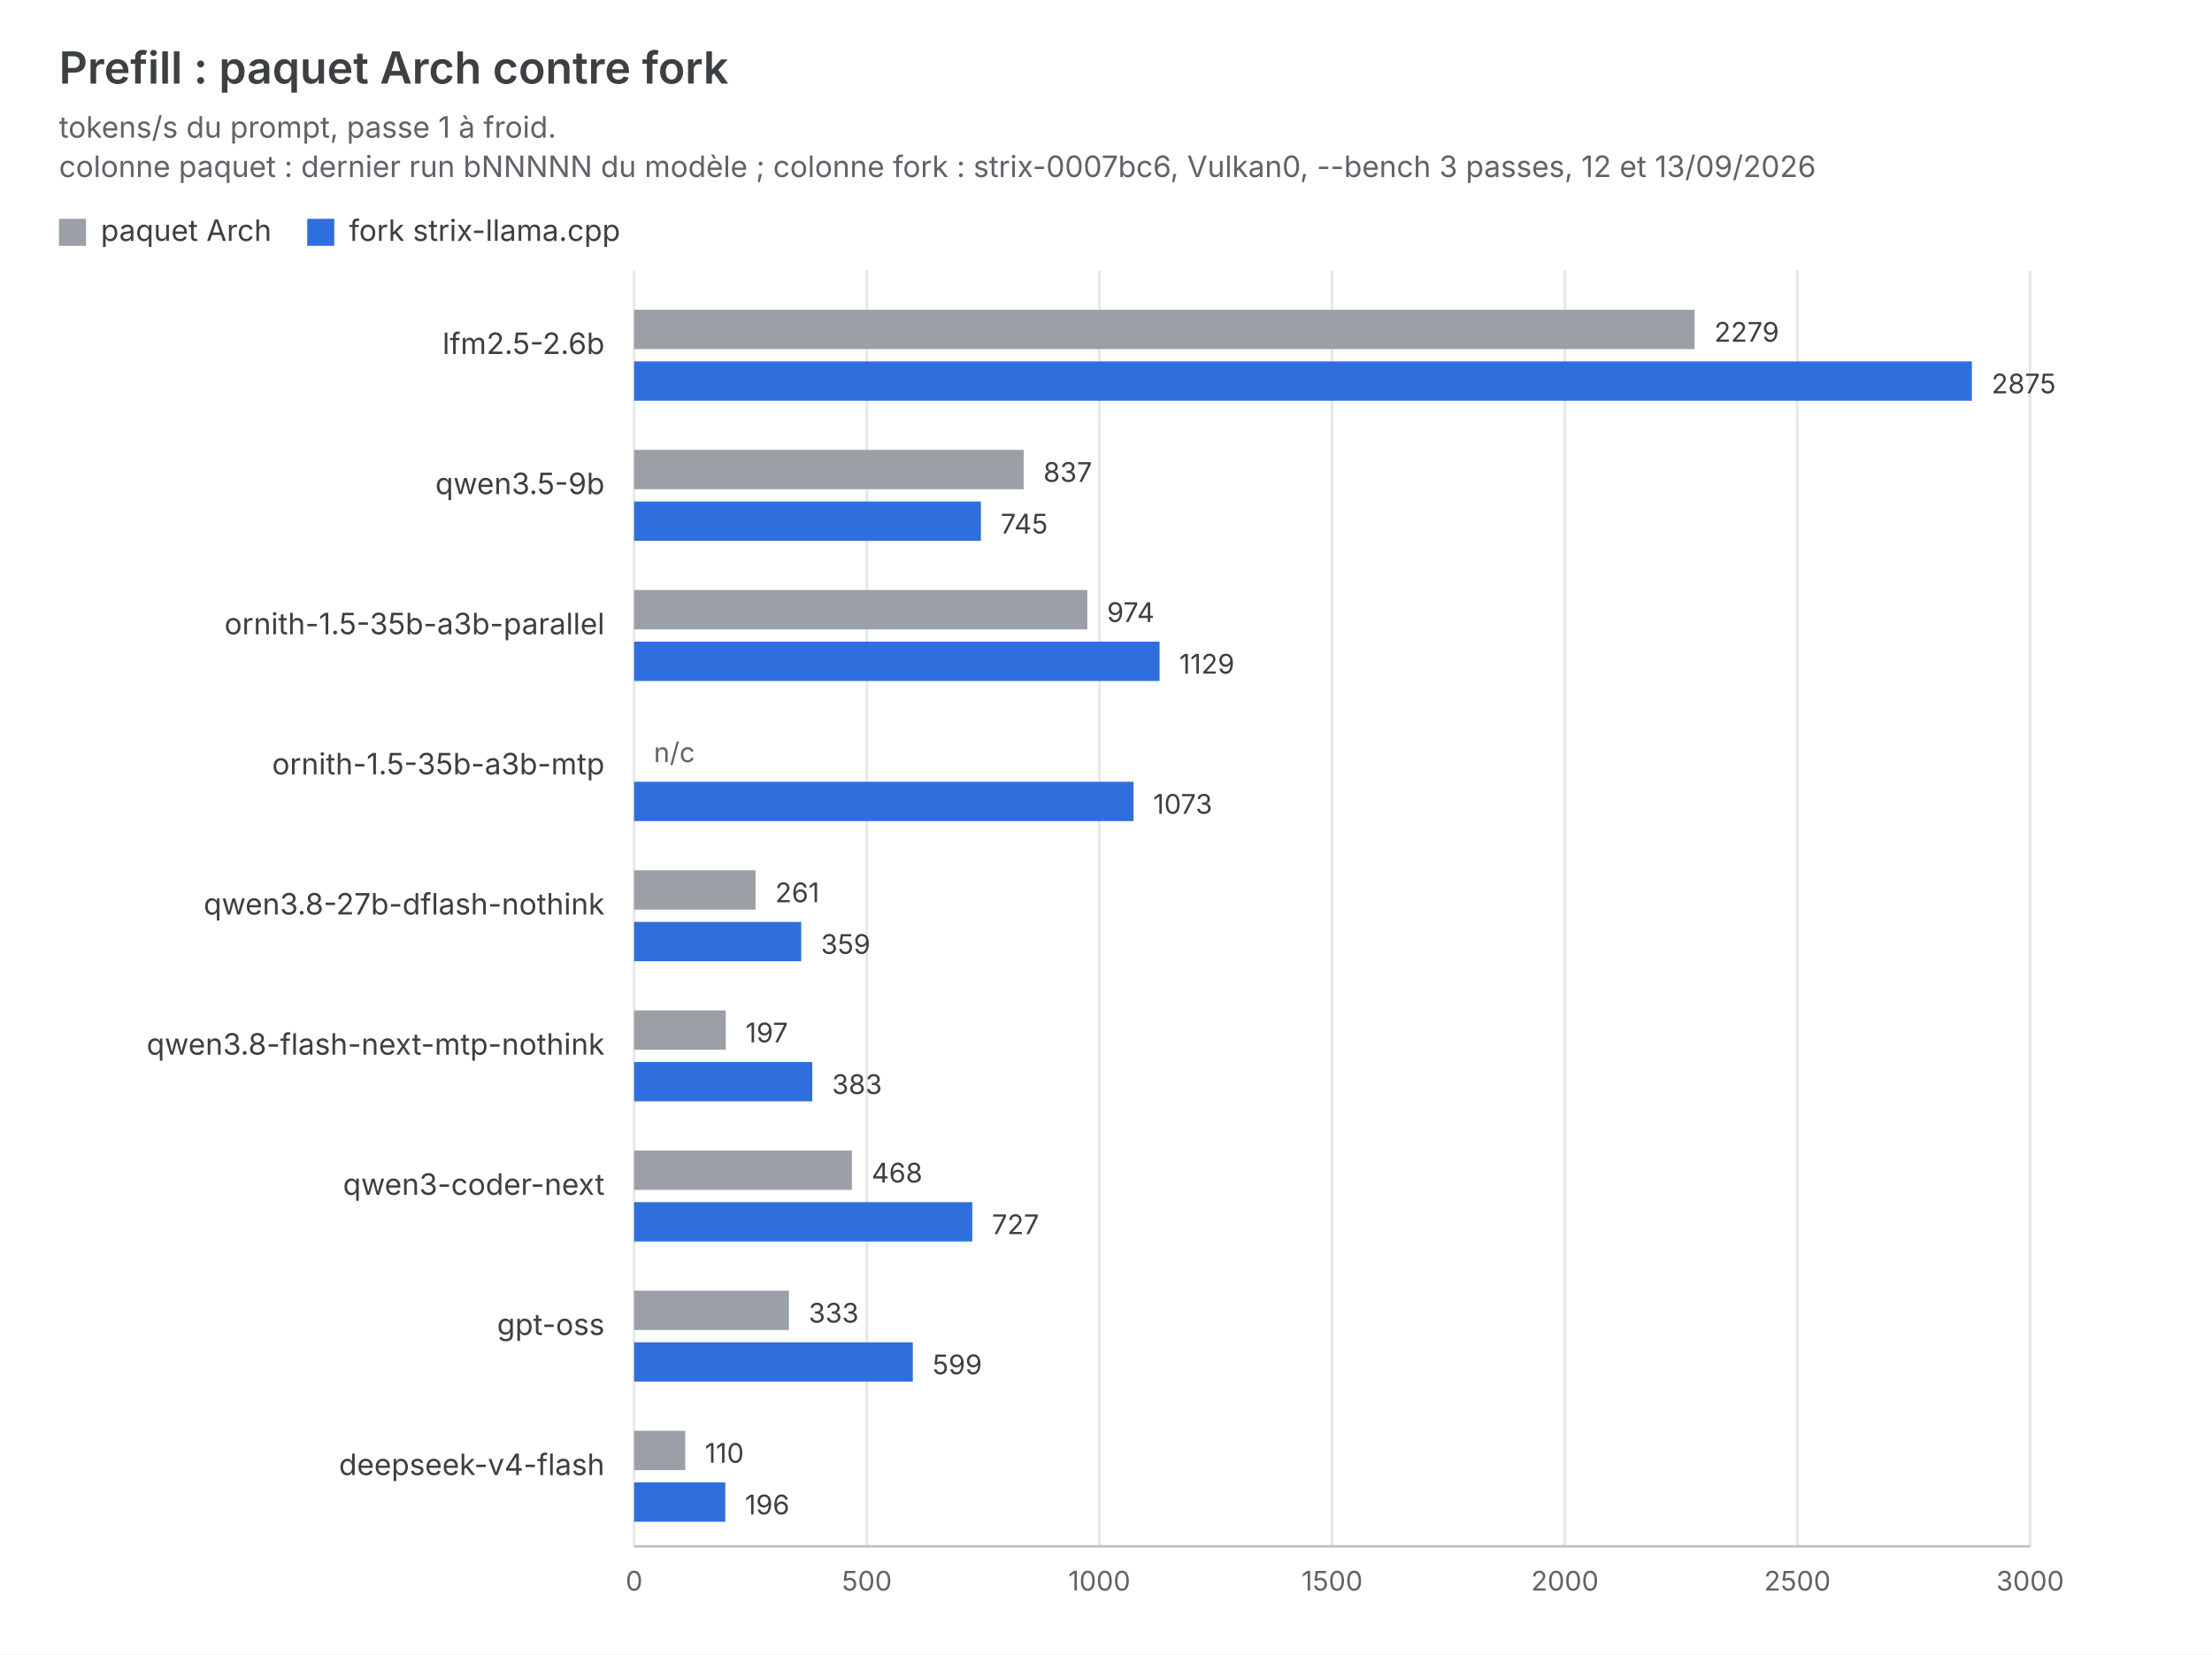
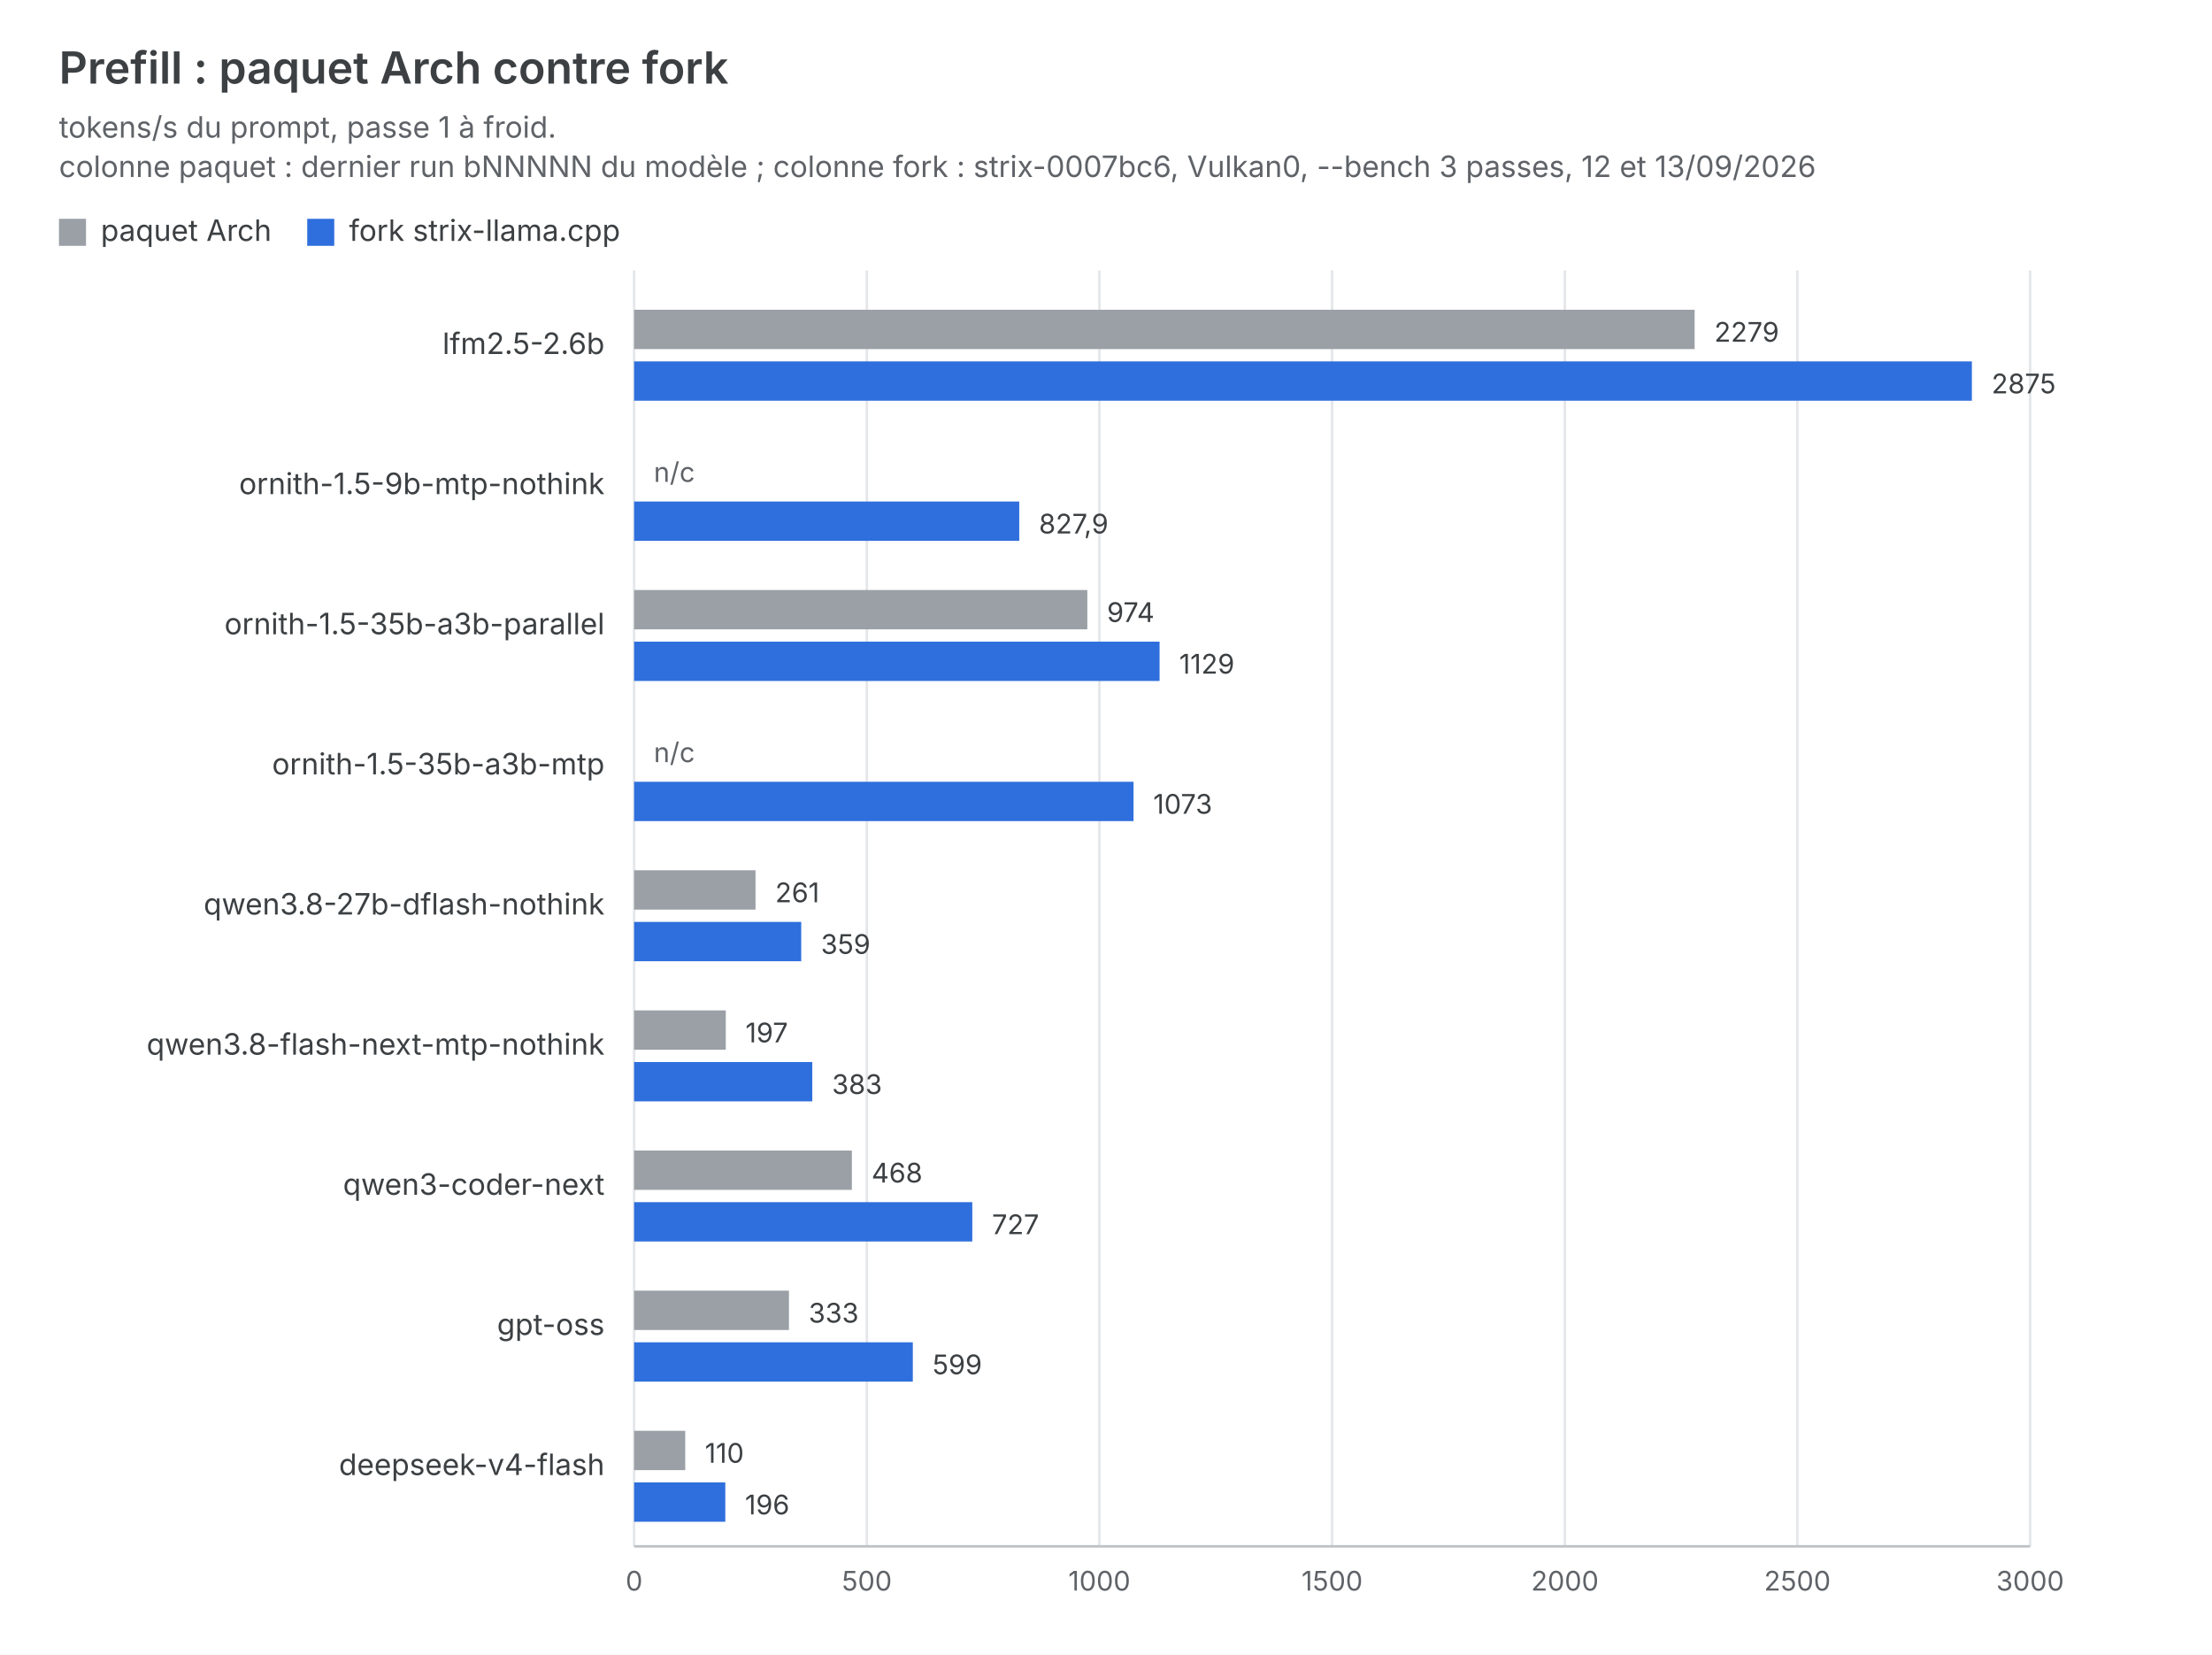
<svg xmlns="http://www.w3.org/2000/svg" width="900" height="673" viewBox="0 0 900 673" role="img" aria-label="Prefill : paquet Arch contre fork">
  <rect x="0" y="0" width="900" height="673" fill="#ffffff" />
  <text x="24.0" y="34.0" font-family="Inter, Helvetica, Arial, sans-serif" font-size="18" fill="#3c4043" text-anchor="start" font-weight="600">Prefill : paquet Arch contre fork</text>
  <text x="24.0" y="56.0" font-family="Inter, Helvetica, Arial, sans-serif" font-size="12" fill="#5f6368" text-anchor="start">tokens/s du prompt, passe 1 à froid.</text>
  <text x="24.0" y="72.0" font-family="Inter, Helvetica, Arial, sans-serif" font-size="12" fill="#5f6368" text-anchor="start">colonne paquet : dernier run bNNNNN du modèle ; colonne fork : strix-0007bc6, Vulkan0, --bench 3 passes, 12 et 13/09/2026</text>
  <rect x="24.0" y="89.0" width="11" height="11" fill="#9aa0a6" />
  <text x="41.0" y="98.0" font-family="Inter, Helvetica, Arial, sans-serif" font-size="12" fill="#3c4043" text-anchor="start">paquet Arch</text>
  <rect x="125.0" y="89.0" width="11" height="11" fill="#2f6fdd" />
  <text x="142.0" y="98.0" font-family="Inter, Helvetica, Arial, sans-serif" font-size="12" fill="#3c4043" text-anchor="start">fork strix-llama.cpp</text>
  <line x1="258.0" y1="110.0" x2="258.0" y2="629.0" stroke="#e4e6e9" stroke-width="1.0" />
  <text x="258.0" y="647.0" font-family="Inter, Helvetica, Arial, sans-serif" font-size="11" fill="#5f6368" text-anchor="middle">0</text>
  <line x1="352.7" y1="110.0" x2="352.7" y2="629.0" stroke="#e4e6e9" stroke-width="1.0" />
  <text x="352.7" y="647.0" font-family="Inter, Helvetica, Arial, sans-serif" font-size="11" fill="#5f6368" text-anchor="middle">500</text>
  <line x1="447.3" y1="110.0" x2="447.3" y2="629.0" stroke="#e4e6e9" stroke-width="1.0" />
  <text x="447.3" y="647.0" font-family="Inter, Helvetica, Arial, sans-serif" font-size="11" fill="#5f6368" text-anchor="middle">1000</text>
  <line x1="542.0" y1="110.0" x2="542.0" y2="629.0" stroke="#e4e6e9" stroke-width="1.0" />
  <text x="542.0" y="647.0" font-family="Inter, Helvetica, Arial, sans-serif" font-size="11" fill="#5f6368" text-anchor="middle">1500</text>
  <line x1="636.7" y1="110.0" x2="636.7" y2="629.0" stroke="#e4e6e9" stroke-width="1.0" />
  <text x="636.7" y="647.0" font-family="Inter, Helvetica, Arial, sans-serif" font-size="11" fill="#5f6368" text-anchor="middle">2000</text>
  <line x1="731.3" y1="110.0" x2="731.3" y2="629.0" stroke="#e4e6e9" stroke-width="1.0" />
  <text x="731.3" y="647.0" font-family="Inter, Helvetica, Arial, sans-serif" font-size="11" fill="#5f6368" text-anchor="middle">2500</text>
  <line x1="826.0" y1="110.0" x2="826.0" y2="629.0" stroke="#e4e6e9" stroke-width="1.0" />
  <text x="826.0" y="647.0" font-family="Inter, Helvetica, Arial, sans-serif" font-size="11" fill="#5f6368" text-anchor="middle">3000</text>
  <line x1="258.0" y1="629.0" x2="826.0" y2="629.0" stroke="#bdc1c6" stroke-width="1.0" />
  <text x="246.0" y="144.0" font-family="Inter, Helvetica, Arial, sans-serif" font-size="12" fill="#3c4043" text-anchor="end">lfm2.5-2.6b</text>
  <rect x="258.0" y="126.0" width="431.5" height="16.0" fill="#9aa0a6" />
  <text x="697.5" y="139.0" font-family="Inter, Helvetica, Arial, sans-serif" font-size="11" fill="#3c4043" text-anchor="start">2279</text>
  <rect x="258.0" y="147.0" width="544.3" height="16.0" fill="#2f6fdd" />
  <text x="810.3" y="160.0" font-family="Inter, Helvetica, Arial, sans-serif" font-size="11" fill="#3c4043" text-anchor="start">2875</text>
-   <text x="246.0" y="201.0" font-family="Inter, Helvetica, Arial, sans-serif" font-size="12" fill="#3c4043" text-anchor="end">qwen3.5-9b</text>
-   <rect x="258.0" y="183.0" width="158.5" height="16.0" fill="#9aa0a6" />
-   <text x="424.5" y="196.0" font-family="Inter, Helvetica, Arial, sans-serif" font-size="11" fill="#3c4043" text-anchor="start">837</text>
-   <rect x="258.0" y="204.0" width="141.1" height="16.0" fill="#2f6fdd" />
-   <text x="407.1" y="217.0" font-family="Inter, Helvetica, Arial, sans-serif" font-size="11" fill="#3c4043" text-anchor="start">745</text>
+   <text x="246.0" y="201.0" font-family="Inter, Helvetica, Arial, sans-serif" font-size="12" fill="#3c4043" text-anchor="end">ornith-1.5-9b-mtp-nothink</text>
+   <text x="266.0" y="196.0" font-family="Inter, Helvetica, Arial, sans-serif" font-size="11" fill="#5f6368" text-anchor="start">n/c</text>
+   <rect x="258.0" y="204.0" width="156.7" height="16.0" fill="#2f6fdd" />
+   <text x="422.7" y="217.0" font-family="Inter, Helvetica, Arial, sans-serif" font-size="11" fill="#3c4043" text-anchor="start">827,9</text>
  <text x="246.0" y="258.0" font-family="Inter, Helvetica, Arial, sans-serif" font-size="12" fill="#3c4043" text-anchor="end">ornith-1.5-35b-a3b-parallel</text>
  <rect x="258.0" y="240.0" width="184.4" height="16.0" fill="#9aa0a6" />
  <text x="450.4" y="253.0" font-family="Inter, Helvetica, Arial, sans-serif" font-size="11" fill="#3c4043" text-anchor="start">974</text>
  <rect x="258.0" y="261.0" width="213.8" height="16.0" fill="#2f6fdd" />
  <text x="479.8" y="274.0" font-family="Inter, Helvetica, Arial, sans-serif" font-size="11" fill="#3c4043" text-anchor="start">1129</text>
  <text x="246.0" y="315.0" font-family="Inter, Helvetica, Arial, sans-serif" font-size="12" fill="#3c4043" text-anchor="end">ornith-1.5-35b-a3b-mtp</text>
  <text x="266.0" y="310.0" font-family="Inter, Helvetica, Arial, sans-serif" font-size="11" fill="#5f6368" text-anchor="start">n/c</text>
  <rect x="258.0" y="318.0" width="203.2" height="16.0" fill="#2f6fdd" />
  <text x="469.2" y="331.0" font-family="Inter, Helvetica, Arial, sans-serif" font-size="11" fill="#3c4043" text-anchor="start">1073</text>
  <text x="246.0" y="372.0" font-family="Inter, Helvetica, Arial, sans-serif" font-size="12" fill="#3c4043" text-anchor="end">qwen3.8-27b-dflash-nothink</text>
  <rect x="258.0" y="354.0" width="49.4" height="16.0" fill="#9aa0a6" />
  <text x="315.4" y="367.0" font-family="Inter, Helvetica, Arial, sans-serif" font-size="11" fill="#3c4043" text-anchor="start">261</text>
  <rect x="258.0" y="375.0" width="68.0" height="16.0" fill="#2f6fdd" />
  <text x="334.0" y="388.0" font-family="Inter, Helvetica, Arial, sans-serif" font-size="11" fill="#3c4043" text-anchor="start">359</text>
  <text x="246.0" y="429.0" font-family="Inter, Helvetica, Arial, sans-serif" font-size="12" fill="#3c4043" text-anchor="end">qwen3.8-flash-next-mtp-nothink</text>
  <rect x="258.0" y="411.0" width="37.3" height="16.0" fill="#9aa0a6" />
  <text x="303.3" y="424.0" font-family="Inter, Helvetica, Arial, sans-serif" font-size="11" fill="#3c4043" text-anchor="start">197</text>
  <rect x="258.0" y="432.0" width="72.5" height="16.0" fill="#2f6fdd" />
  <text x="338.5" y="445.0" font-family="Inter, Helvetica, Arial, sans-serif" font-size="11" fill="#3c4043" text-anchor="start">383</text>
  <text x="246.0" y="486.0" font-family="Inter, Helvetica, Arial, sans-serif" font-size="12" fill="#3c4043" text-anchor="end">qwen3-coder-next</text>
  <rect x="258.0" y="468.0" width="88.6" height="16.0" fill="#9aa0a6" />
  <text x="354.6" y="481.0" font-family="Inter, Helvetica, Arial, sans-serif" font-size="11" fill="#3c4043" text-anchor="start">468</text>
  <rect x="258.0" y="489.0" width="137.6" height="16.0" fill="#2f6fdd" />
  <text x="403.6" y="502.0" font-family="Inter, Helvetica, Arial, sans-serif" font-size="11" fill="#3c4043" text-anchor="start">727</text>
  <text x="246.0" y="543.0" font-family="Inter, Helvetica, Arial, sans-serif" font-size="12" fill="#3c4043" text-anchor="end">gpt-oss</text>
  <rect x="258.0" y="525.0" width="63.0" height="16.0" fill="#9aa0a6" />
  <text x="329.0" y="538.0" font-family="Inter, Helvetica, Arial, sans-serif" font-size="11" fill="#3c4043" text-anchor="start">333</text>
  <rect x="258.0" y="546.0" width="113.4" height="16.0" fill="#2f6fdd" />
  <text x="379.4" y="559.0" font-family="Inter, Helvetica, Arial, sans-serif" font-size="11" fill="#3c4043" text-anchor="start">599</text>
  <text x="246.0" y="600.0" font-family="Inter, Helvetica, Arial, sans-serif" font-size="12" fill="#3c4043" text-anchor="end">deepseek-v4-flash</text>
  <rect x="258.0" y="582.0" width="20.8" height="16.0" fill="#9aa0a6" />
  <text x="286.8" y="595.0" font-family="Inter, Helvetica, Arial, sans-serif" font-size="11" fill="#3c4043" text-anchor="start">110</text>
  <rect x="258.0" y="603.0" width="37.1" height="16.0" fill="#2f6fdd" />
  <text x="303.1" y="616.0" font-family="Inter, Helvetica, Arial, sans-serif" font-size="11" fill="#3c4043" text-anchor="start">196</text>
</svg>
